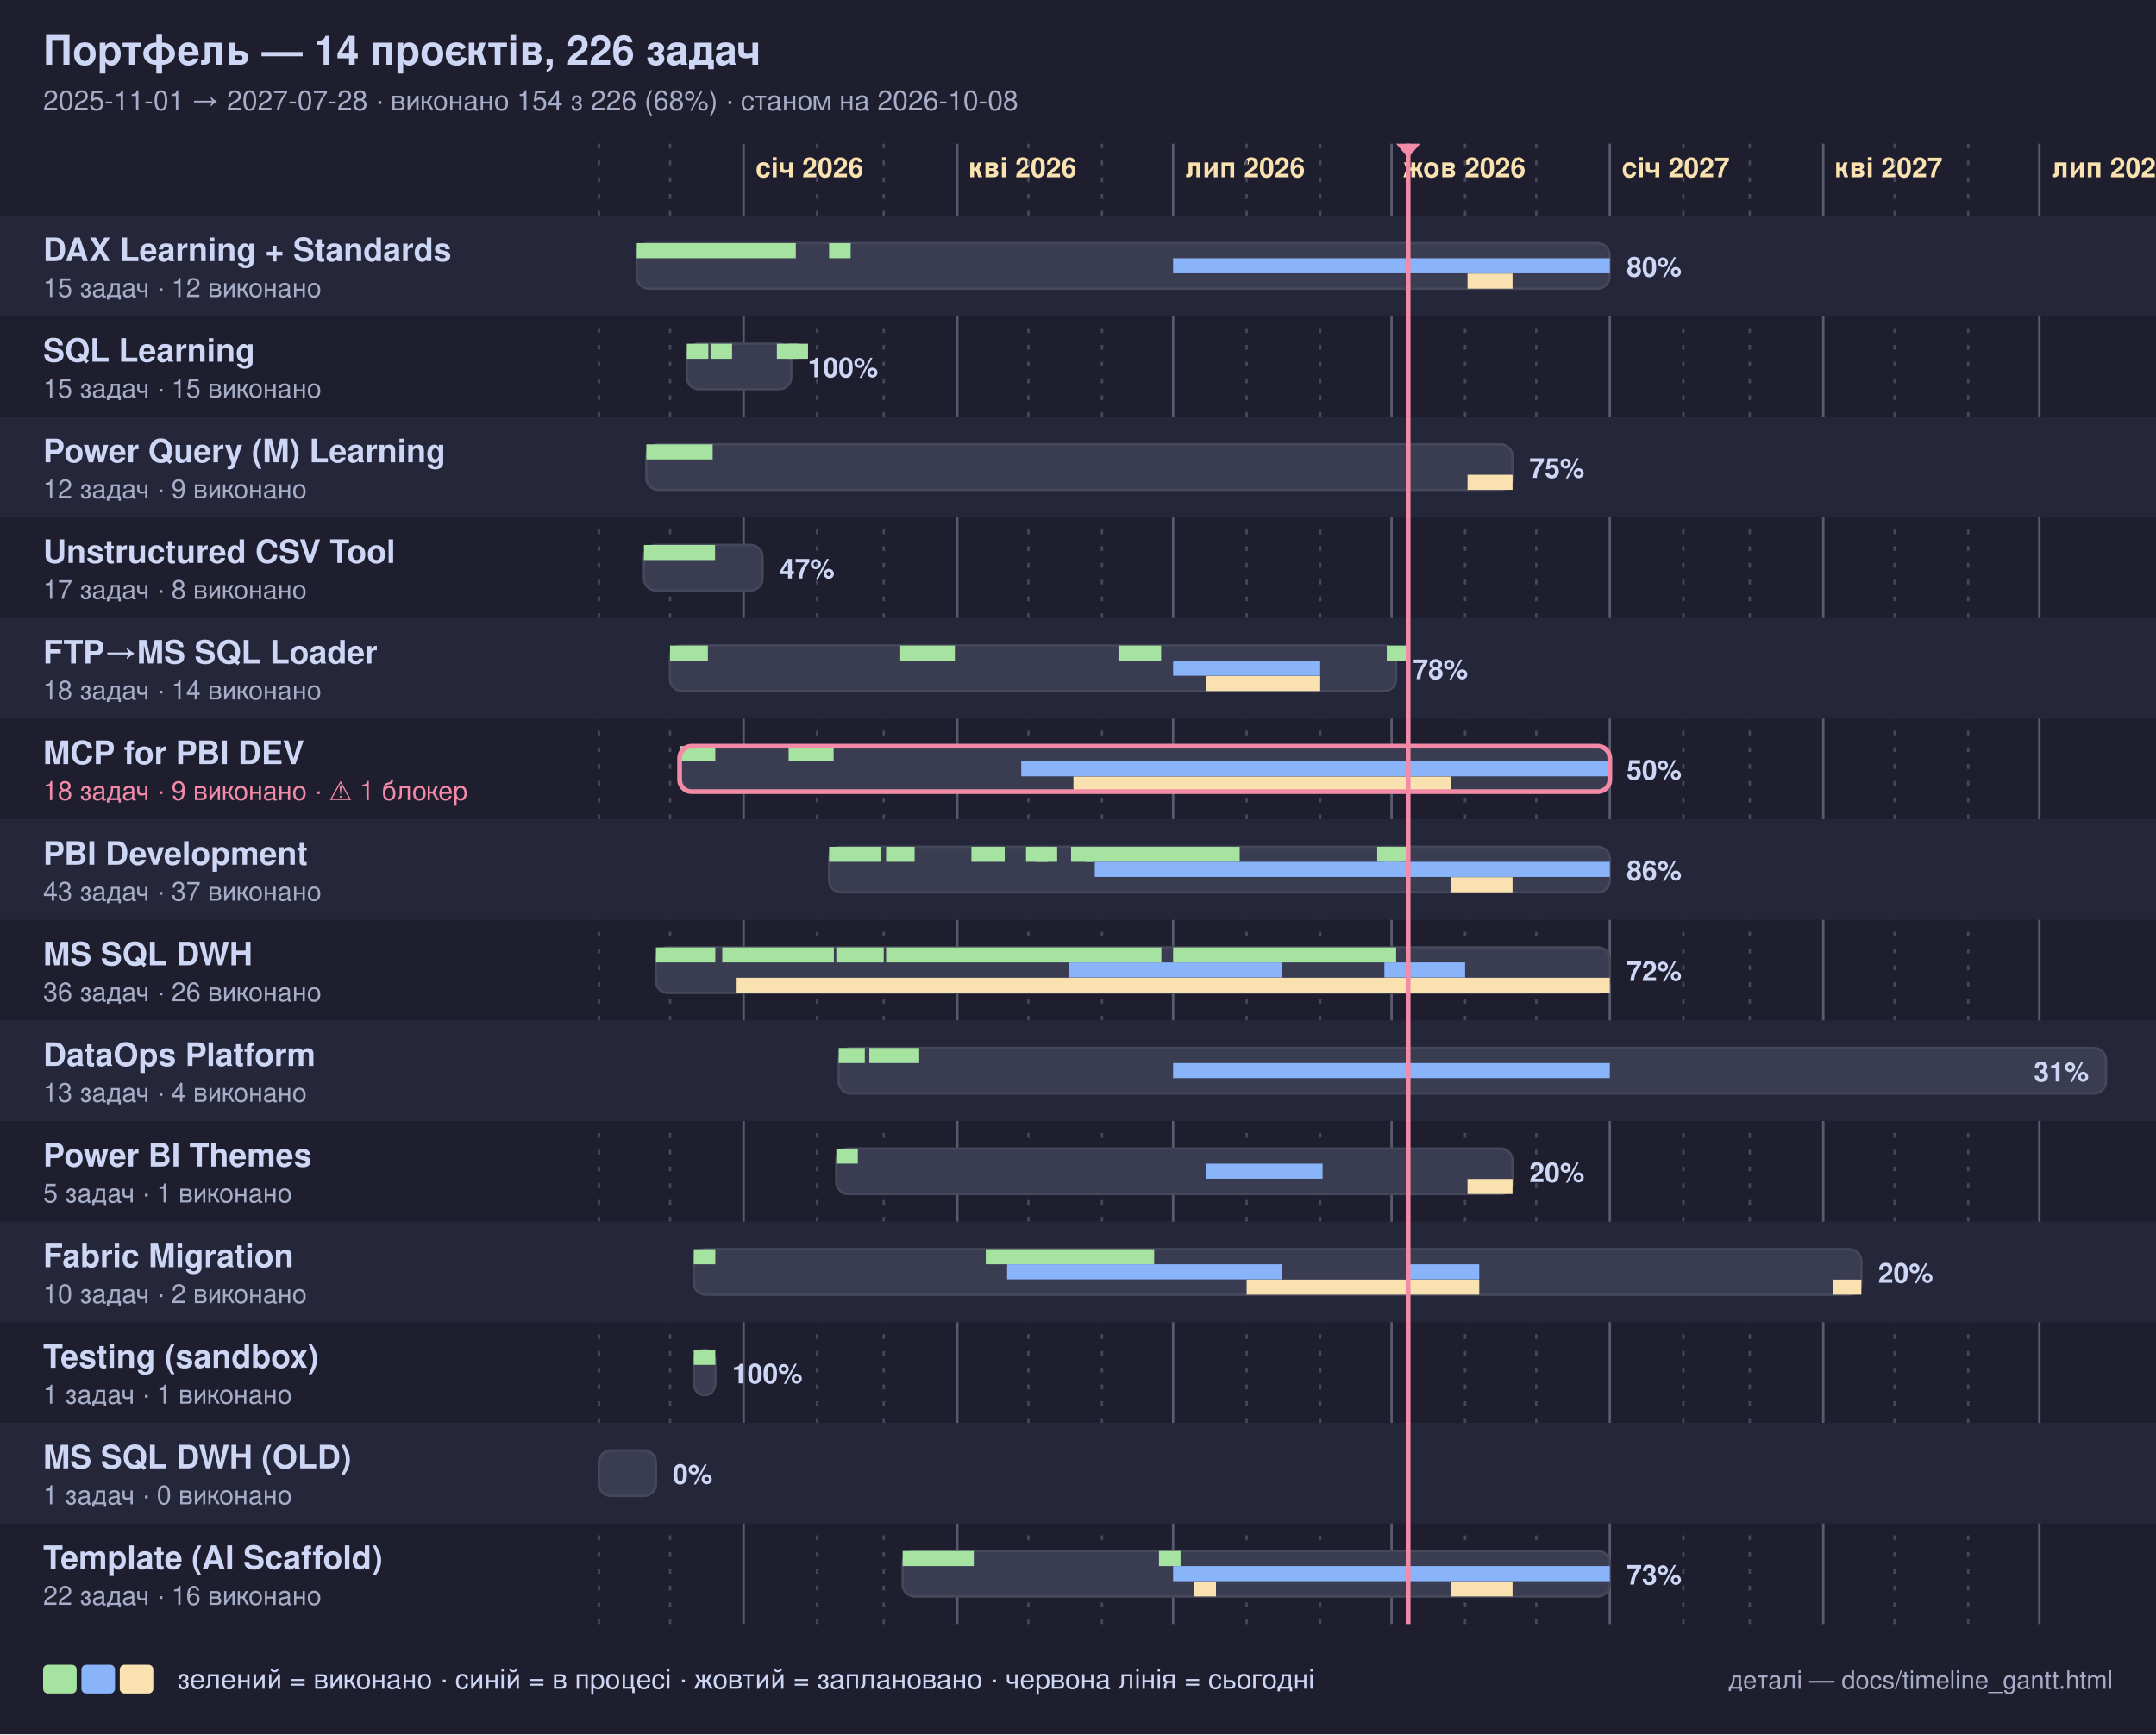
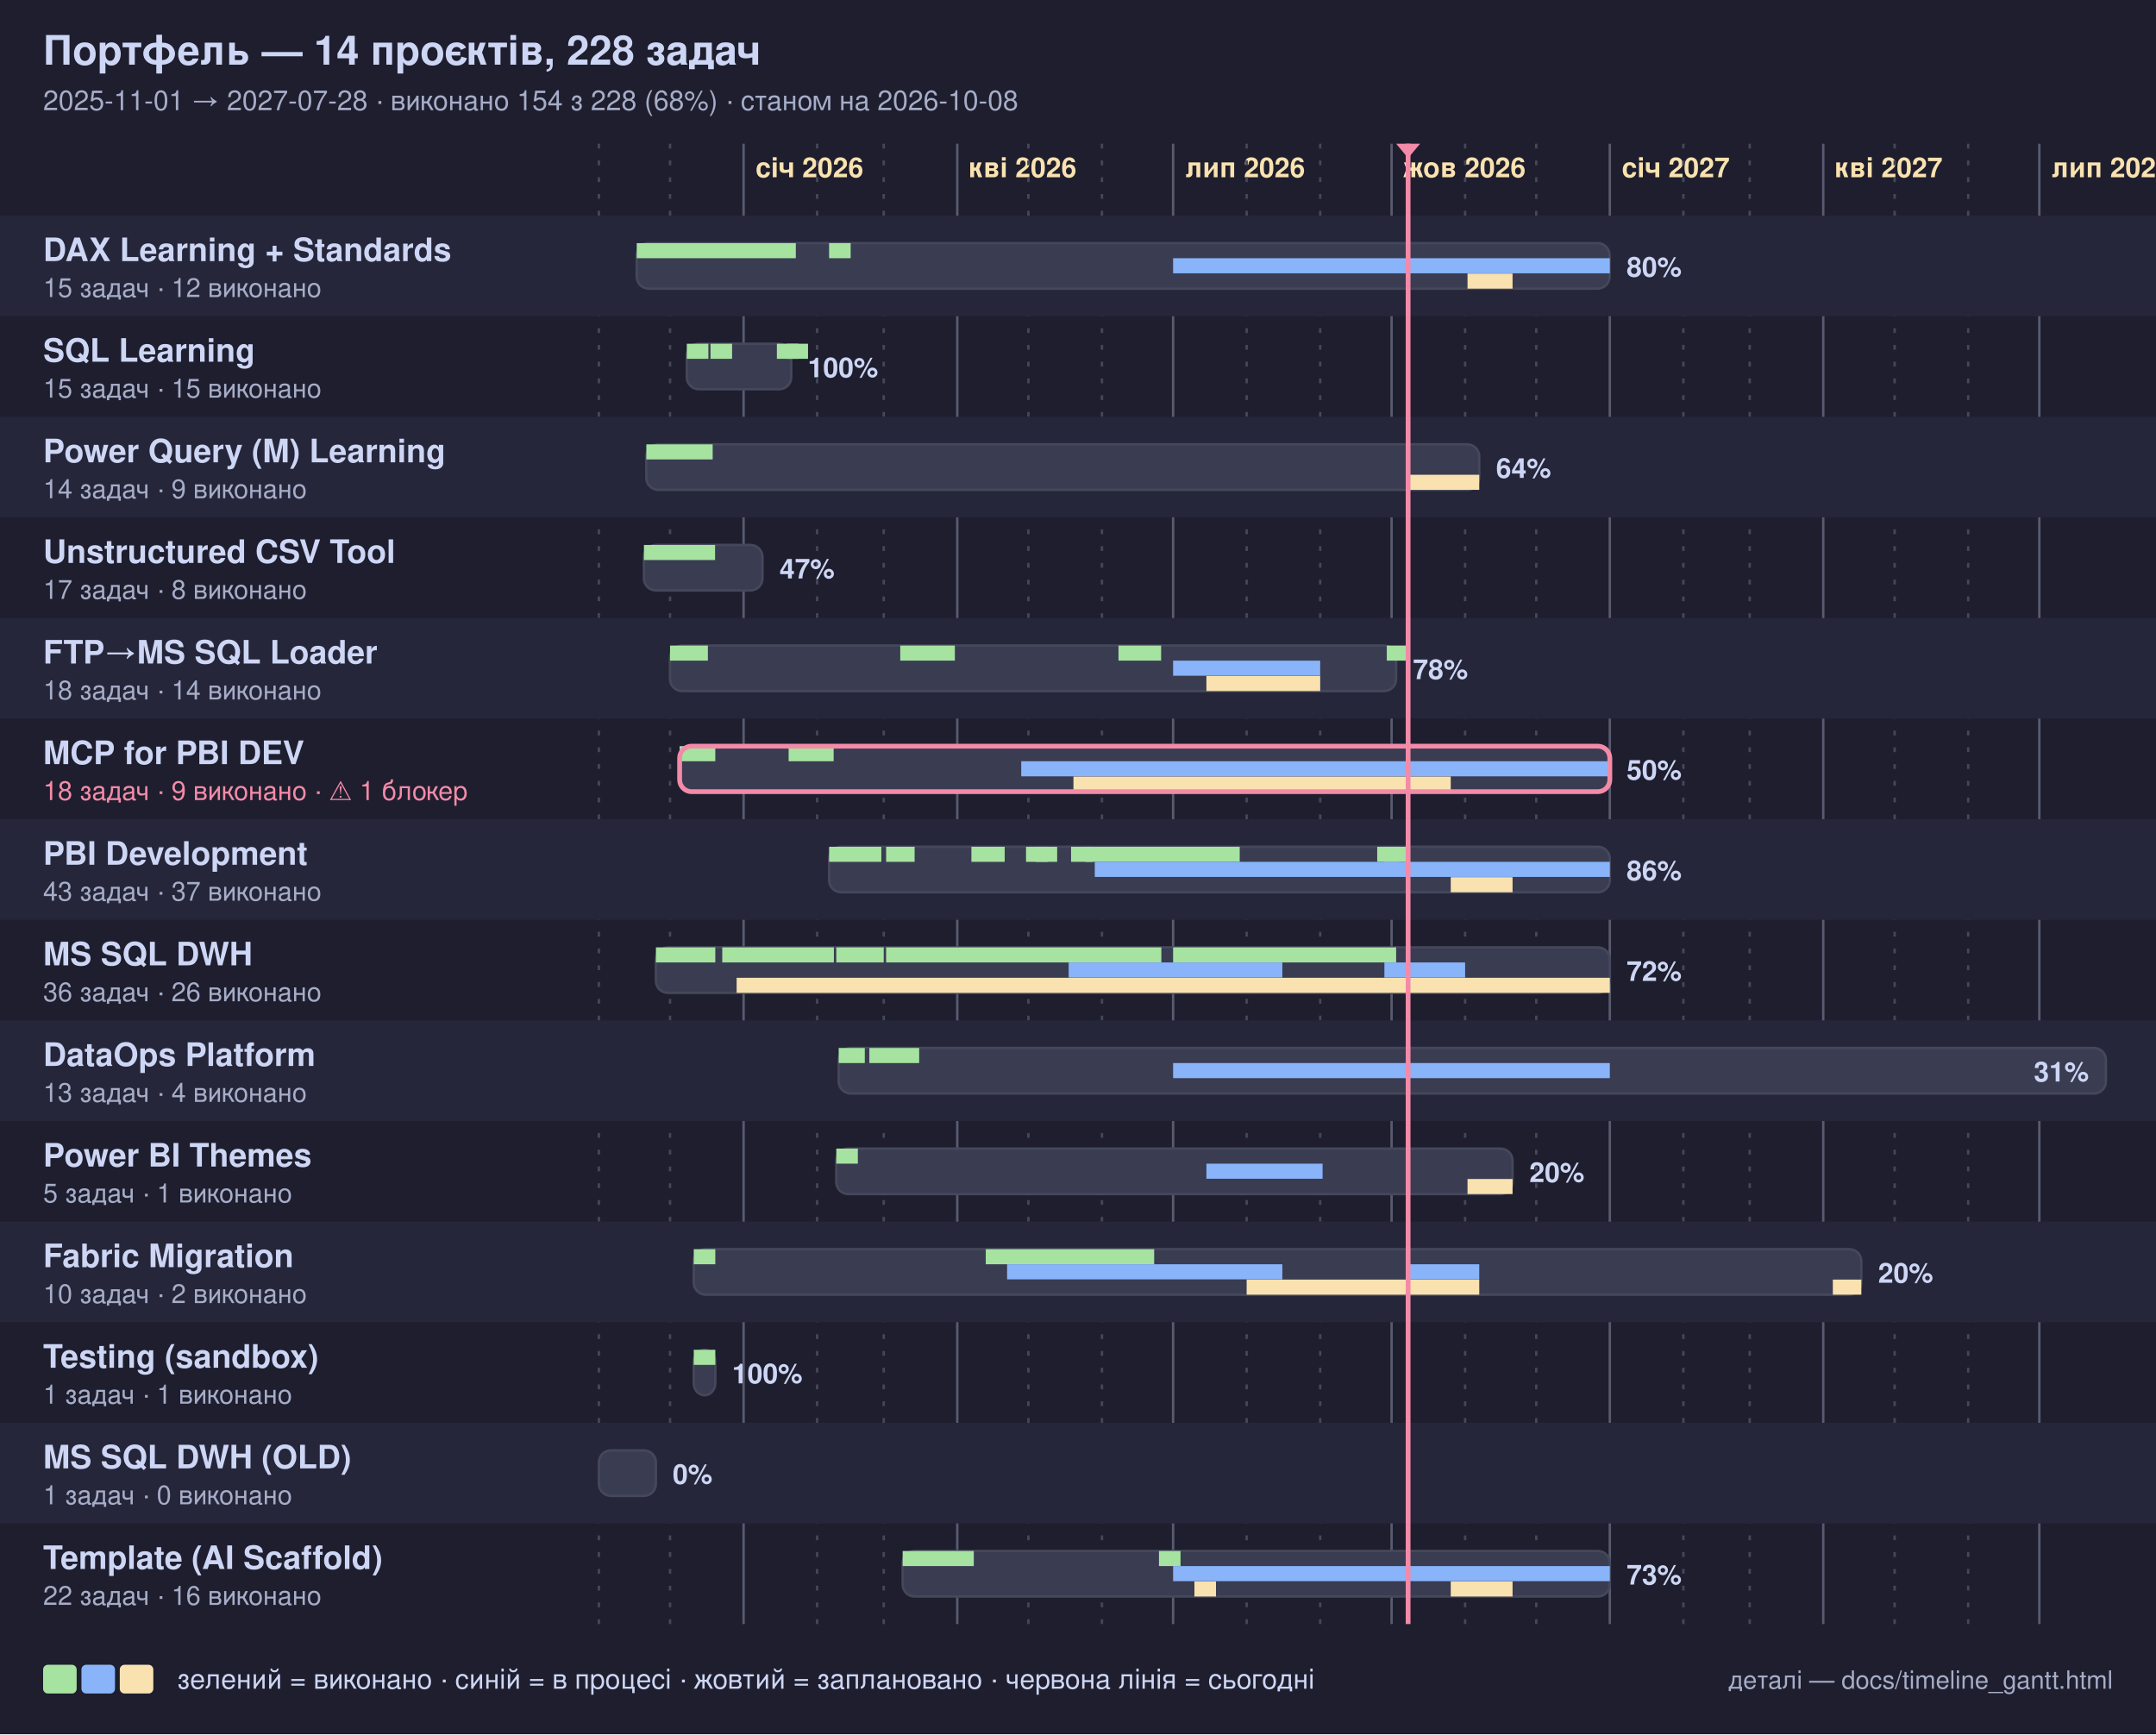
- <svg xmlns="http://www.w3.org/2000/svg" width="900" height="724" viewBox="0 0 900 724" role="img" aria-label="Портфель — 14 проєктів, 226 задач" font-family="Segoe UI,Helvetica,Arial,sans-serif">
+ <svg xmlns="http://www.w3.org/2000/svg" width="900" height="724" viewBox="0 0 900 724" role="img" aria-label="Портфель — 14 проєктів, 228 задач" font-family="Segoe UI,Helvetica,Arial,sans-serif">
  <rect width="900" height="724" fill="#1e1e2e" />
-   <text x="18" y="27" font-size="17" font-weight="700" fill="#cdd6f4">Портфель — 14 проєктів, 226 задач</text>
-   <text x="18" y="46" font-size="11.5" fill="#a6adc8">2025-11-01 → 2027-07-28 · виконано 154 з 226 (68%) · станом на 2026-10-08</text>
+   <text x="18" y="27" font-size="17" font-weight="700" fill="#cdd6f4">Портфель — 14 проєктів, 228 задач</text>
+   <text x="18" y="46" font-size="11.5" fill="#a6adc8">2025-11-01 → 2027-07-28 · виконано 154 з 228 (68%) · станом на 2026-10-08</text>
  <line x1="250.0" y1="60.0" x2="250.0" y2="678.0" stroke="#45475a" stroke-width="1" stroke-dasharray="2 5" />
  <line x1="279.7" y1="60.0" x2="279.7" y2="678.0" stroke="#45475a" stroke-width="1" stroke-dasharray="2 5" />
  <line x1="310.4" y1="60.0" x2="310.4" y2="678.0" stroke="#585b70" stroke-width="1" />
  <text x="315.4" y="74.0" font-size="11.5" font-weight="600" fill="#f9e2af">січ 2026</text>
  <line x1="341.1" y1="60.0" x2="341.1" y2="678.0" stroke="#45475a" stroke-width="1" stroke-dasharray="2 5" />
  <line x1="368.9" y1="60.0" x2="368.9" y2="678.0" stroke="#45475a" stroke-width="1" stroke-dasharray="2 5" />
  <line x1="399.6" y1="60.0" x2="399.6" y2="678.0" stroke="#585b70" stroke-width="1" />
  <text x="404.6" y="74.0" font-size="11.5" font-weight="600" fill="#f9e2af">кві 2026</text>
  <line x1="429.3" y1="60.0" x2="429.3" y2="678.0" stroke="#45475a" stroke-width="1" stroke-dasharray="2 5" />
  <line x1="460.0" y1="60.0" x2="460.0" y2="678.0" stroke="#45475a" stroke-width="1" stroke-dasharray="2 5" />
  <line x1="489.7" y1="60.0" x2="489.7" y2="678.0" stroke="#585b70" stroke-width="1" />
  <text x="494.7" y="74.0" font-size="11.5" font-weight="600" fill="#f9e2af">лип 2026</text>
  <line x1="520.4" y1="60.0" x2="520.4" y2="678.0" stroke="#45475a" stroke-width="1" stroke-dasharray="2 5" />
  <line x1="551.1" y1="60.0" x2="551.1" y2="678.0" stroke="#45475a" stroke-width="1" stroke-dasharray="2 5" />
  <line x1="580.9" y1="60.0" x2="580.9" y2="678.0" stroke="#585b70" stroke-width="1" />
  <text x="585.9" y="74.0" font-size="11.5" font-weight="600" fill="#f9e2af">жов 2026</text>
  <line x1="611.6" y1="60.0" x2="611.6" y2="678.0" stroke="#45475a" stroke-width="1" stroke-dasharray="2 5" />
  <line x1="641.3" y1="60.0" x2="641.3" y2="678.0" stroke="#45475a" stroke-width="1" stroke-dasharray="2 5" />
  <line x1="672.0" y1="60.0" x2="672.0" y2="678.0" stroke="#585b70" stroke-width="1" />
  <text x="677.0" y="74.0" font-size="11.5" font-weight="600" fill="#f9e2af">січ 2027</text>
  <line x1="702.7" y1="60.0" x2="702.7" y2="678.0" stroke="#45475a" stroke-width="1" stroke-dasharray="2 5" />
  <line x1="730.4" y1="60.0" x2="730.4" y2="678.0" stroke="#45475a" stroke-width="1" stroke-dasharray="2 5" />
  <line x1="761.1" y1="60.0" x2="761.1" y2="678.0" stroke="#585b70" stroke-width="1" />
  <text x="766.1" y="74.0" font-size="11.5" font-weight="600" fill="#f9e2af">кві 2027</text>
  <line x1="790.9" y1="60.0" x2="790.9" y2="678.0" stroke="#45475a" stroke-width="1" stroke-dasharray="2 5" />
  <line x1="821.6" y1="60.0" x2="821.6" y2="678.0" stroke="#45475a" stroke-width="1" stroke-dasharray="2 5" />
  <line x1="851.3" y1="60.0" x2="851.3" y2="678.0" stroke="#585b70" stroke-width="1" />
  <text x="856.3" y="74.0" font-size="11.5" font-weight="600" fill="#f9e2af">лип 2027</text>
  <rect x="0" y="90.0" width="900" height="42" fill="#26263a" />
  <text x="18" y="109.0" font-size="13.5" font-weight="600" fill="#cdd6f4">DAX Learning + Standards</text>
  <text x="18" y="124.0" font-size="11" fill="#a6adc8">15 задач · 12 виконано</text>
  <rect x="265.8" y="101.5" width="406.1" height="19" rx="5" fill="#3a3c52" stroke="#45475a" stroke-width="1" />
  <rect x="265.8" y="101.5" width="66.4" height="6.3" fill="#a6e3a1" />
  <rect x="346.1" y="101.5" width="9.0" height="6.3" fill="#a6e3a1" />
  <rect x="489.7" y="107.8" width="182.3" height="6.3" fill="#89b4fa" />
  <rect x="612.6" y="114.2" width="18.8" height="6.3" fill="#f9e2af" />
  <text x="679.0" y="115.5" font-size="11.5" font-weight="600" fill="#cdd6f4">80%</text>
  <text x="18" y="151.0" font-size="13.5" font-weight="600" fill="#cdd6f4">SQL Learning</text>
  <text x="18" y="166.0" font-size="11" fill="#a6adc8">15 задач · 15 виконано</text>
  <rect x="286.7" y="143.5" width="43.6" height="19" rx="5" fill="#3a3c52" stroke="#45475a" stroke-width="1" />
  <rect x="286.7" y="143.5" width="9.0" height="6.3" fill="#a6e3a1" />
  <rect x="296.6" y="143.5" width="9.0" height="6.3" fill="#a6e3a1" />
  <rect x="324.3" y="143.5" width="9.0" height="6.3" fill="#a6e3a1" />
  <rect x="328.3" y="143.5" width="9.0" height="6.3" fill="#a6e3a1" />
  <text x="337.2" y="157.5" font-size="11.5" font-weight="600" fill="#cdd6f4">100%</text>
  <rect x="0" y="174.0" width="900" height="42" fill="#26263a" />
  <text x="18" y="193.0" font-size="13.5" font-weight="600" fill="#cdd6f4">Power Query (M) Learning</text>
-   <text x="18" y="208.0" font-size="11" fill="#a6adc8">12 задач · 9 виконано</text>
-   <rect x="269.8" y="185.5" width="361.6" height="19" rx="5" fill="#3a3c52" stroke="#45475a" stroke-width="1" />
+   <text x="18" y="208.0" font-size="11" fill="#a6adc8">14 задач · 9 виконано</text>
+   <rect x="269.8" y="185.5" width="347.7" height="19" rx="5" fill="#3a3c52" stroke="#45475a" stroke-width="1" />
  <rect x="269.8" y="185.5" width="27.7" height="6.3" fill="#a6e3a1" />
-   <rect x="612.6" y="198.2" width="18.8" height="6.3" fill="#f9e2af" />
-   <text x="638.4" y="199.5" font-size="11.5" font-weight="600" fill="#cdd6f4">75%</text>
+   <rect x="587.8" y="198.2" width="29.7" height="6.3" fill="#f9e2af" />
+   <text x="624.5" y="199.5" font-size="11.5" font-weight="600" fill="#cdd6f4">64%</text>
  <text x="18" y="235.0" font-size="13.5" font-weight="600" fill="#cdd6f4">Unstructured CSV Tool</text>
  <text x="18" y="250.0" font-size="11" fill="#a6adc8">17 задач · 8 виконано</text>
  <rect x="268.8" y="227.5" width="49.5" height="19" rx="5" fill="#3a3c52" stroke="#45475a" stroke-width="1" />
  <rect x="268.8" y="227.5" width="29.7" height="6.3" fill="#a6e3a1" />
  <text x="325.4" y="241.5" font-size="11.5" font-weight="600" fill="#cdd6f4">47%</text>
  <rect x="0" y="258.0" width="900" height="42" fill="#26263a" />
  <text x="18" y="277.0" font-size="13.5" font-weight="600" fill="#cdd6f4">FTP→MS SQL Loader</text>
  <text x="18" y="292.0" font-size="11" fill="#a6adc8">18 задач · 14 виконано</text>
  <rect x="279.7" y="269.5" width="303.1" height="19" rx="5" fill="#3a3c52" stroke="#45475a" stroke-width="1" />
  <rect x="279.7" y="269.5" width="15.8" height="6.3" fill="#a6e3a1" />
  <rect x="375.8" y="269.5" width="22.8" height="6.3" fill="#a6e3a1" />
  <rect x="466.9" y="269.5" width="17.8" height="6.3" fill="#a6e3a1" />
  <rect x="578.9" y="269.5" width="9.0" height="6.3" fill="#a6e3a1" />
  <rect x="489.7" y="275.8" width="61.4" height="6.3" fill="#89b4fa" />
  <rect x="503.6" y="282.2" width="47.5" height="6.3" fill="#f9e2af" />
  <text x="589.8" y="283.5" font-size="11.5" font-weight="600" fill="#cdd6f4">78%</text>
  <text x="18" y="319.0" font-size="13.5" font-weight="600" fill="#cdd6f4">MCP for PBI DEV</text>
  <text x="18" y="334.0" font-size="11" fill="#f38ba8">18 задач · 9 виконано · ⚠ 1 блокер</text>
  <rect x="283.7" y="311.5" width="388.3" height="19" rx="5" fill="#3a3c52" stroke="#45475a" stroke-width="1" />
  <rect x="283.7" y="311.5" width="14.9" height="6.3" fill="#a6e3a1" />
  <rect x="329.2" y="311.5" width="18.8" height="6.3" fill="#a6e3a1" />
  <rect x="426.3" y="317.8" width="245.7" height="6.3" fill="#89b4fa" />
  <rect x="448.1" y="324.2" width="157.5" height="6.3" fill="#f9e2af" />
  <rect x="283.7" y="311.5" width="388.3" height="19" rx="5" fill="none" stroke="#f38ba8" stroke-width="2" />
  <text x="679.0" y="325.5" font-size="11.5" font-weight="600" fill="#cdd6f4">50%</text>
  <rect x="0" y="342.0" width="900" height="42" fill="#26263a" />
  <text x="18" y="361.0" font-size="13.5" font-weight="600" fill="#cdd6f4">PBI Development</text>
  <text x="18" y="376.0" font-size="11" fill="#a6adc8">43 задач · 37 виконано</text>
  <rect x="346.1" y="353.5" width="325.9" height="19" rx="5" fill="#3a3c52" stroke="#45475a" stroke-width="1" />
  <rect x="346.1" y="353.5" width="21.8" height="6.3" fill="#a6e3a1" />
  <rect x="369.9" y="353.5" width="11.9" height="6.3" fill="#a6e3a1" />
  <rect x="405.5" y="353.5" width="13.9" height="6.3" fill="#a6e3a1" />
  <rect x="428.3" y="353.5" width="9.0" height="6.3" fill="#a6e3a1" />
  <rect x="432.3" y="353.5" width="9.0" height="6.3" fill="#a6e3a1" />
  <rect x="447.1" y="353.5" width="9.0" height="6.3" fill="#a6e3a1" />
  <rect x="453.1" y="353.5" width="64.4" height="6.3" fill="#a6e3a1" />
  <rect x="574.9" y="353.5" width="9.0" height="6.3" fill="#a6e3a1" />
  <rect x="577.9" y="353.5" width="9.0" height="6.3" fill="#a6e3a1" />
  <rect x="457.0" y="359.8" width="215.0" height="6.3" fill="#89b4fa" />
  <rect x="605.6" y="366.2" width="25.8" height="6.3" fill="#f9e2af" />
  <text x="679.0" y="367.5" font-size="11.5" font-weight="600" fill="#cdd6f4">86%</text>
  <text x="18" y="403.0" font-size="13.5" font-weight="600" fill="#cdd6f4">MS SQL DWH</text>
  <text x="18" y="418.0" font-size="11" fill="#a6adc8">36 задач · 26 виконано</text>
  <rect x="273.8" y="395.5" width="398.2" height="19" rx="5" fill="#3a3c52" stroke="#45475a" stroke-width="1" />
  <rect x="273.8" y="395.5" width="24.8" height="6.3" fill="#a6e3a1" />
  <rect x="301.5" y="395.5" width="46.6" height="6.3" fill="#a6e3a1" />
  <rect x="349.1" y="395.5" width="19.8" height="6.3" fill="#a6e3a1" />
  <rect x="369.9" y="395.5" width="114.9" height="6.3" fill="#a6e3a1" />
  <rect x="489.7" y="395.5" width="93.1" height="6.3" fill="#a6e3a1" />
  <rect x="446.1" y="401.8" width="89.2" height="6.3" fill="#89b4fa" />
  <rect x="577.9" y="401.8" width="33.7" height="6.3" fill="#89b4fa" />
  <rect x="307.5" y="408.2" width="364.5" height="6.3" fill="#f9e2af" />
  <text x="679.0" y="409.5" font-size="11.5" font-weight="600" fill="#cdd6f4">72%</text>
  <rect x="0" y="426.0" width="900" height="42" fill="#26263a" />
  <text x="18" y="445.0" font-size="13.5" font-weight="600" fill="#cdd6f4">DataOps Platform</text>
  <text x="18" y="460.0" font-size="11" fill="#a6adc8">13 задач · 4 виконано</text>
  <rect x="350.1" y="437.5" width="529.0" height="19" rx="5" fill="#3a3c52" stroke="#45475a" stroke-width="1" />
  <rect x="350.1" y="437.5" width="10.9" height="6.3" fill="#a6e3a1" />
  <rect x="362.9" y="437.5" width="20.8" height="6.3" fill="#a6e3a1" />
  <rect x="489.7" y="443.8" width="182.3" height="6.3" fill="#89b4fa" />
  <text x="872.0" y="451.5" text-anchor="end" font-size="11.5" font-weight="700" fill="#cdd6f4">31%</text>
  <text x="18" y="487.0" font-size="13.5" font-weight="600" fill="#cdd6f4">Power BI Themes</text>
  <text x="18" y="502.0" font-size="11" fill="#a6adc8">5 задач · 1 виконано</text>
  <rect x="349.1" y="479.5" width="282.3" height="19" rx="5" fill="#3a3c52" stroke="#45475a" stroke-width="1" />
  <rect x="349.1" y="479.5" width="9.0" height="6.3" fill="#a6e3a1" />
  <rect x="503.6" y="485.8" width="48.5" height="6.3" fill="#89b4fa" />
  <rect x="612.6" y="492.2" width="18.8" height="6.3" fill="#f9e2af" />
  <text x="638.4" y="493.5" font-size="11.5" font-weight="600" fill="#cdd6f4">20%</text>
  <rect x="0" y="510.0" width="900" height="42" fill="#26263a" />
  <text x="18" y="529.0" font-size="13.5" font-weight="600" fill="#cdd6f4">Fabric Migration</text>
  <text x="18" y="544.0" font-size="11" fill="#a6adc8">10 задач · 2 виконано</text>
  <rect x="289.6" y="521.5" width="487.4" height="19" rx="5" fill="#3a3c52" stroke="#45475a" stroke-width="1" />
  <rect x="289.6" y="521.5" width="9.0" height="6.3" fill="#a6e3a1" />
  <rect x="411.5" y="521.5" width="70.3" height="6.3" fill="#a6e3a1" />
  <rect x="420.4" y="527.8" width="114.9" height="6.3" fill="#89b4fa" />
  <rect x="587.8" y="527.8" width="29.7" height="6.3" fill="#89b4fa" />
  <rect x="520.4" y="534.2" width="97.1" height="6.3" fill="#f9e2af" />
  <rect x="765.1" y="534.2" width="11.9" height="6.3" fill="#f9e2af" />
  <text x="784.0" y="535.5" font-size="11.5" font-weight="600" fill="#cdd6f4">20%</text>
  <text x="18" y="571.0" font-size="13.5" font-weight="600" fill="#cdd6f4">Testing (sandbox)</text>
  <text x="18" y="586.0" font-size="11" fill="#a6adc8">1 задач · 1 виконано</text>
  <rect x="289.6" y="563.5" width="9.0" height="19" rx="5" fill="#3a3c52" stroke="#45475a" stroke-width="1" />
  <rect x="289.6" y="563.5" width="9.0" height="6.3" fill="#a6e3a1" />
  <text x="305.6" y="577.5" font-size="11.5" font-weight="600" fill="#cdd6f4">100%</text>
  <rect x="0" y="594.0" width="900" height="42" fill="#26263a" />
  <text x="18" y="613.0" font-size="13.5" font-weight="600" fill="#cdd6f4">MS SQL DWH (OLD)</text>
  <text x="18" y="628.0" font-size="11" fill="#a6adc8">1 задач · 0 виконано</text>
  <rect x="250.0" y="605.5" width="23.8" height="19" rx="5" fill="#3a3c52" stroke="#45475a" stroke-width="1" />
  <text x="280.8" y="619.5" font-size="11.5" font-weight="600" fill="#cdd6f4">0%</text>
  <text x="18" y="655.0" font-size="13.5" font-weight="600" fill="#cdd6f4">Template (AI Scaffold)</text>
  <text x="18" y="670.0" font-size="11" fill="#a6adc8">22 задач · 16 виконано</text>
  <rect x="376.8" y="647.5" width="295.2" height="19" rx="5" fill="#3a3c52" stroke="#45475a" stroke-width="1" />
  <rect x="376.8" y="647.5" width="29.7" height="6.3" fill="#a6e3a1" />
  <rect x="483.8" y="647.5" width="9.0" height="6.3" fill="#a6e3a1" />
  <rect x="489.7" y="653.8" width="182.3" height="6.3" fill="#89b4fa" />
  <rect x="498.6" y="660.2" width="9.0" height="6.3" fill="#f9e2af" />
  <rect x="605.6" y="660.2" width="25.8" height="6.3" fill="#f9e2af" />
  <text x="679.0" y="661.5" font-size="11.5" font-weight="600" fill="#cdd6f4">73%</text>
  <line x1="587.8" y1="60.0" x2="587.8" y2="678.0" stroke="#f38ba8" stroke-width="2" />
  <polygon points="582.8,60.0 592.8,60.0 587.8,66.0" fill="#f38ba8" />
  <rect x="18" y="695.0" width="14" height="12" rx="2" fill="#a6e3a1" />
  <rect x="34" y="695.0" width="14" height="12" rx="2" fill="#89b4fa" />
  <rect x="50" y="695.0" width="14" height="12" rx="2" fill="#f9e2af" />
  <text x="74" y="705.0" font-size="11.5" fill="#cdd6f4">зелений = виконано · синій = в процесі · жовтий = заплановано · червона лінія = сьогодні</text>
  <text x="882" y="705.0" text-anchor="end" font-size="10.5" fill="#a6adc8">деталі — docs/timeline_gantt.html</text>
</svg>
